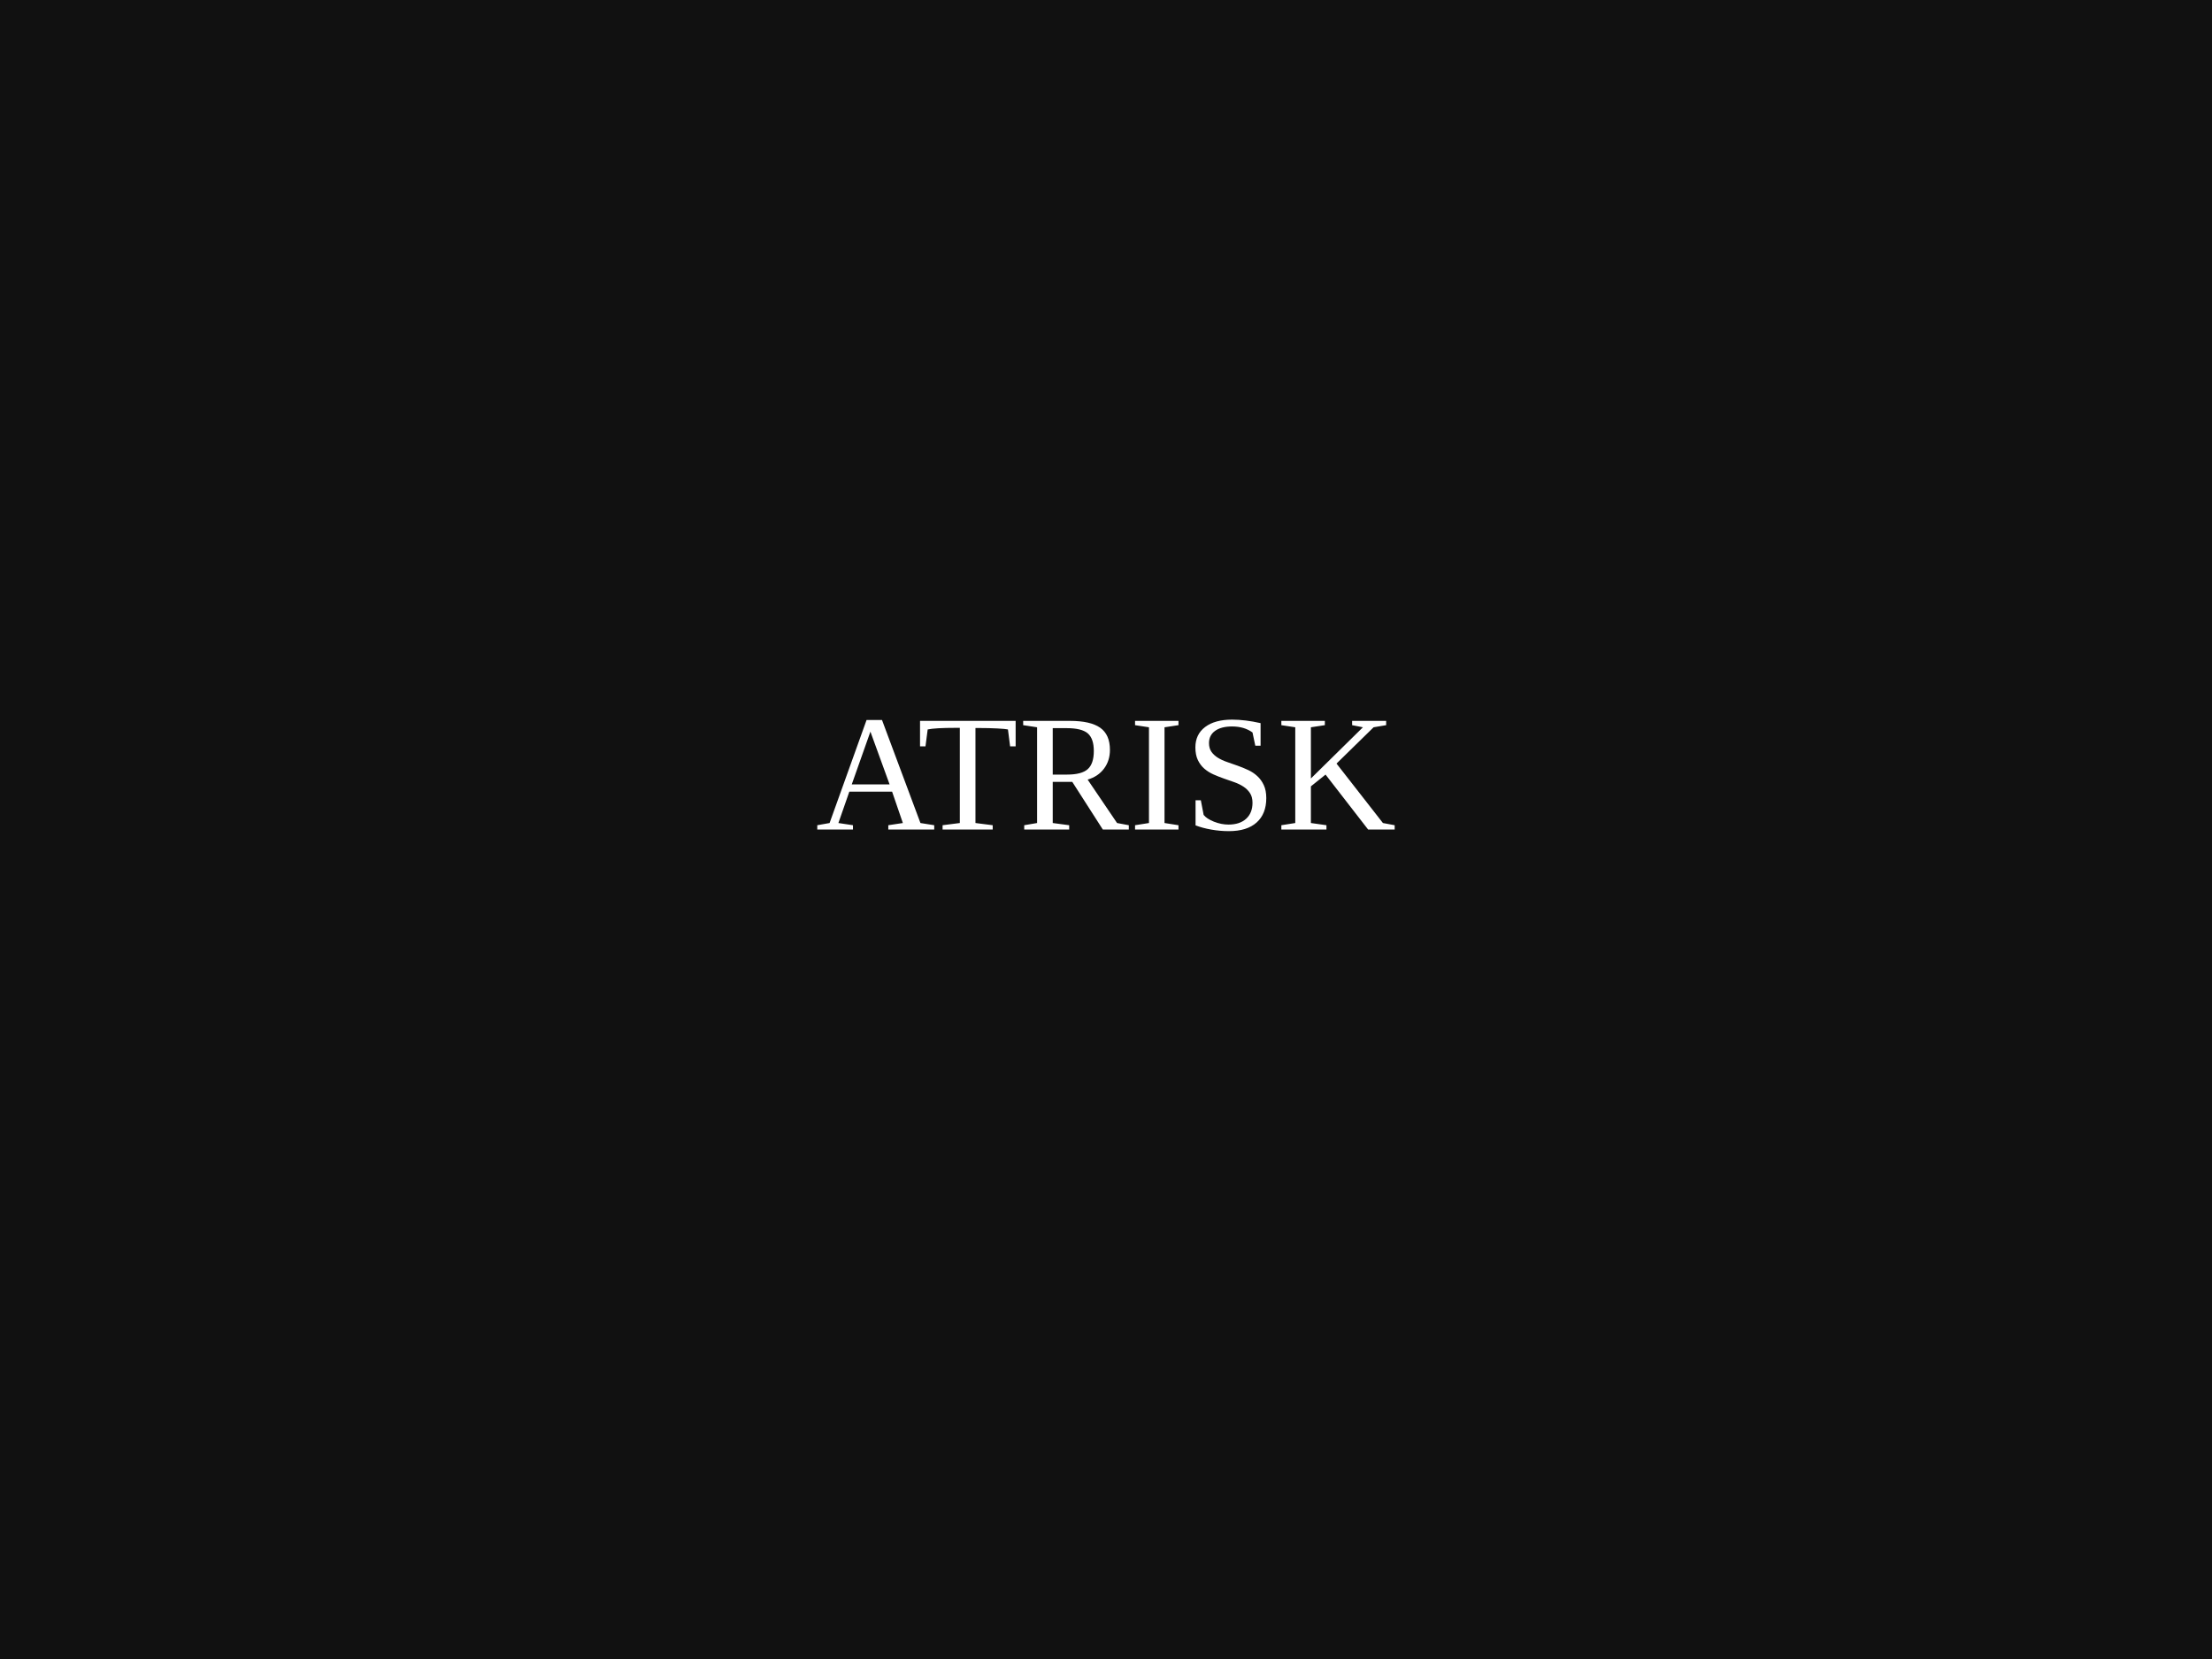
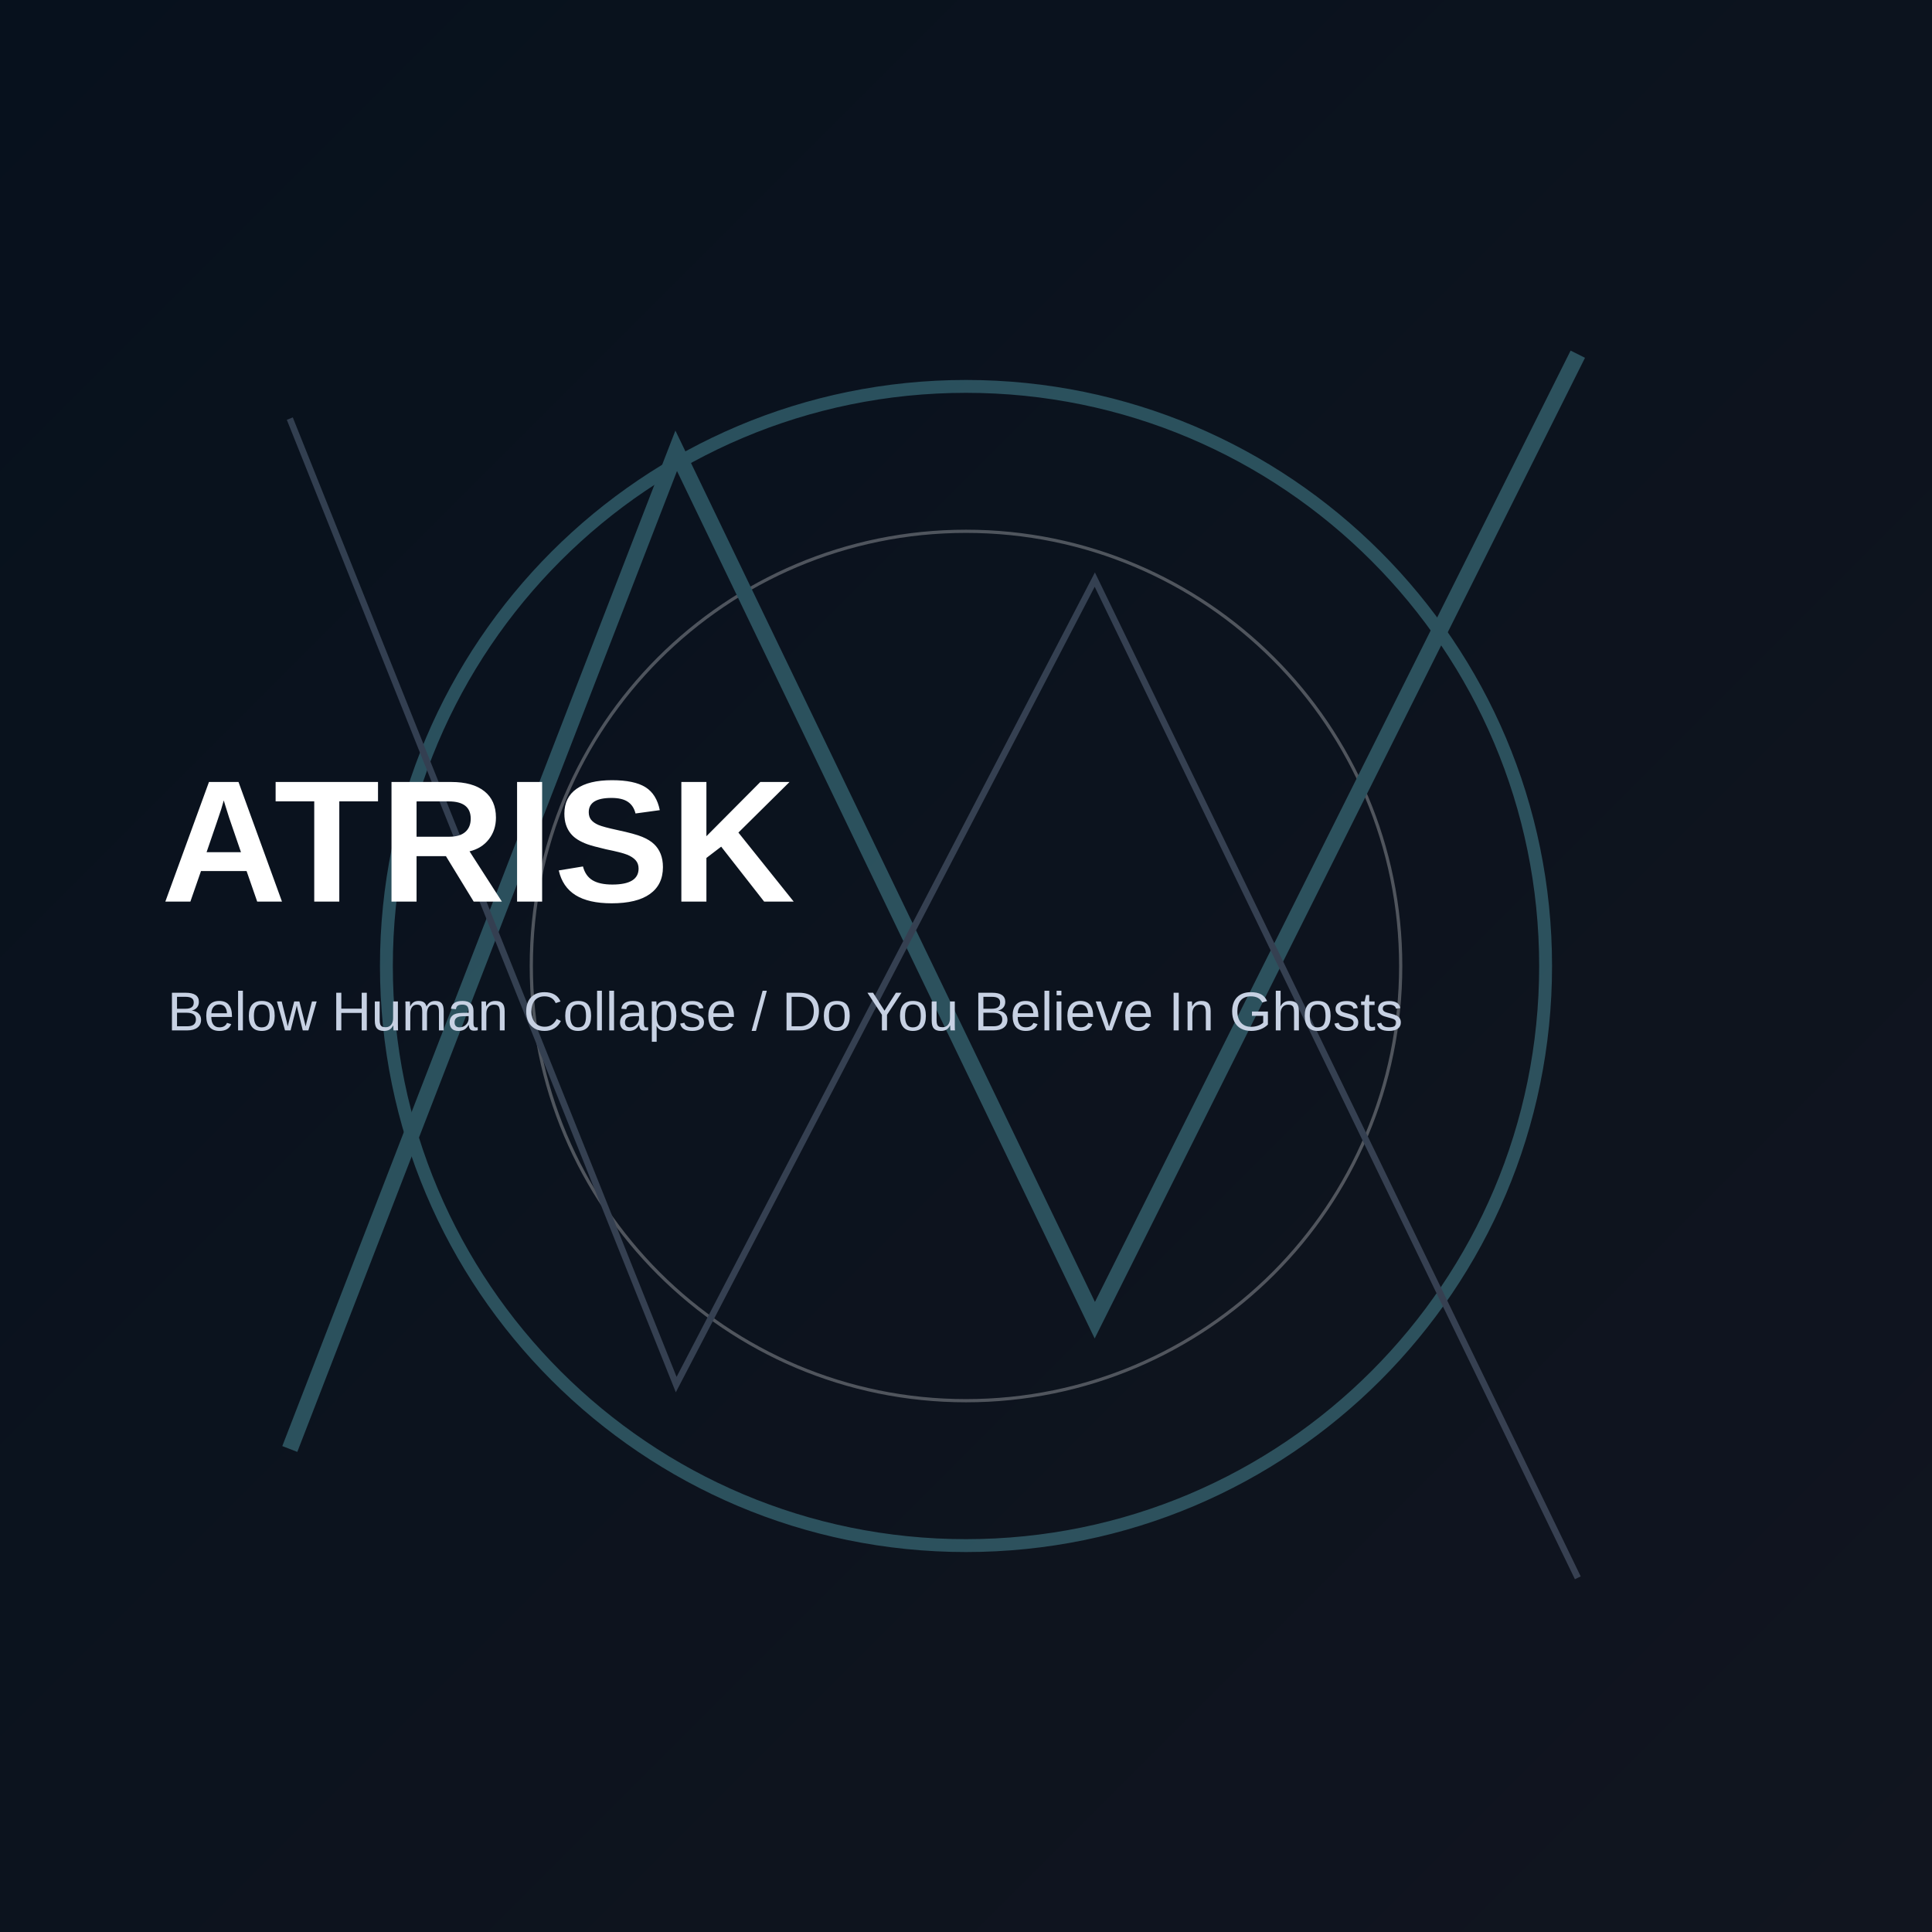
- <svg xmlns="http://www.w3.org/2000/svg" width="800" height="600">
-   <rect width="100%" height="100%" fill="#111" />
-   <text x="50%" y="50%" fill="white" font-size="60" text-anchor="middle">ATRISK</text>
+ <svg xmlns="http://www.w3.org/2000/svg" width="1200" height="1200" viewBox="0 0 1200 1200">
+   <defs>
+     <linearGradient id="g" x1="0" y1="0" x2="1" y2="1">
+       <stop offset="0%" stop-color="#07111d" />
+       <stop offset="100%" stop-color="#11151f" />
+     </linearGradient>
+   </defs>
+   <rect width="1200" height="1200" fill="url(#g)" />
+   <g opacity="0.28">
+     <circle cx="600" cy="600" r="360" fill="none" stroke="#7fefff" stroke-width="8" />
+     <circle cx="600" cy="600" r="270" fill="none" stroke="#ffffff" stroke-width="2" />
+     <path d="M180 900L420 280L680 820L980 220" fill="none" stroke="#7fefff" stroke-width="10" />
+     <path d="M180 260L420 860L680 360L980 980" fill="none" stroke="#9fb2d5" stroke-width="4" />
+   </g>
+   <text x="100" y="560" fill="#ffffff" font-size="108" font-family="Arial, Helvetica, sans-serif" font-weight="700">ATRISK</text>
+   <text x="104" y="640" fill="#c7d1e3" font-size="34" font-family="Arial, Helvetica, sans-serif">Below Human Collapse / Do You Believe In Ghosts</text>
</svg>
